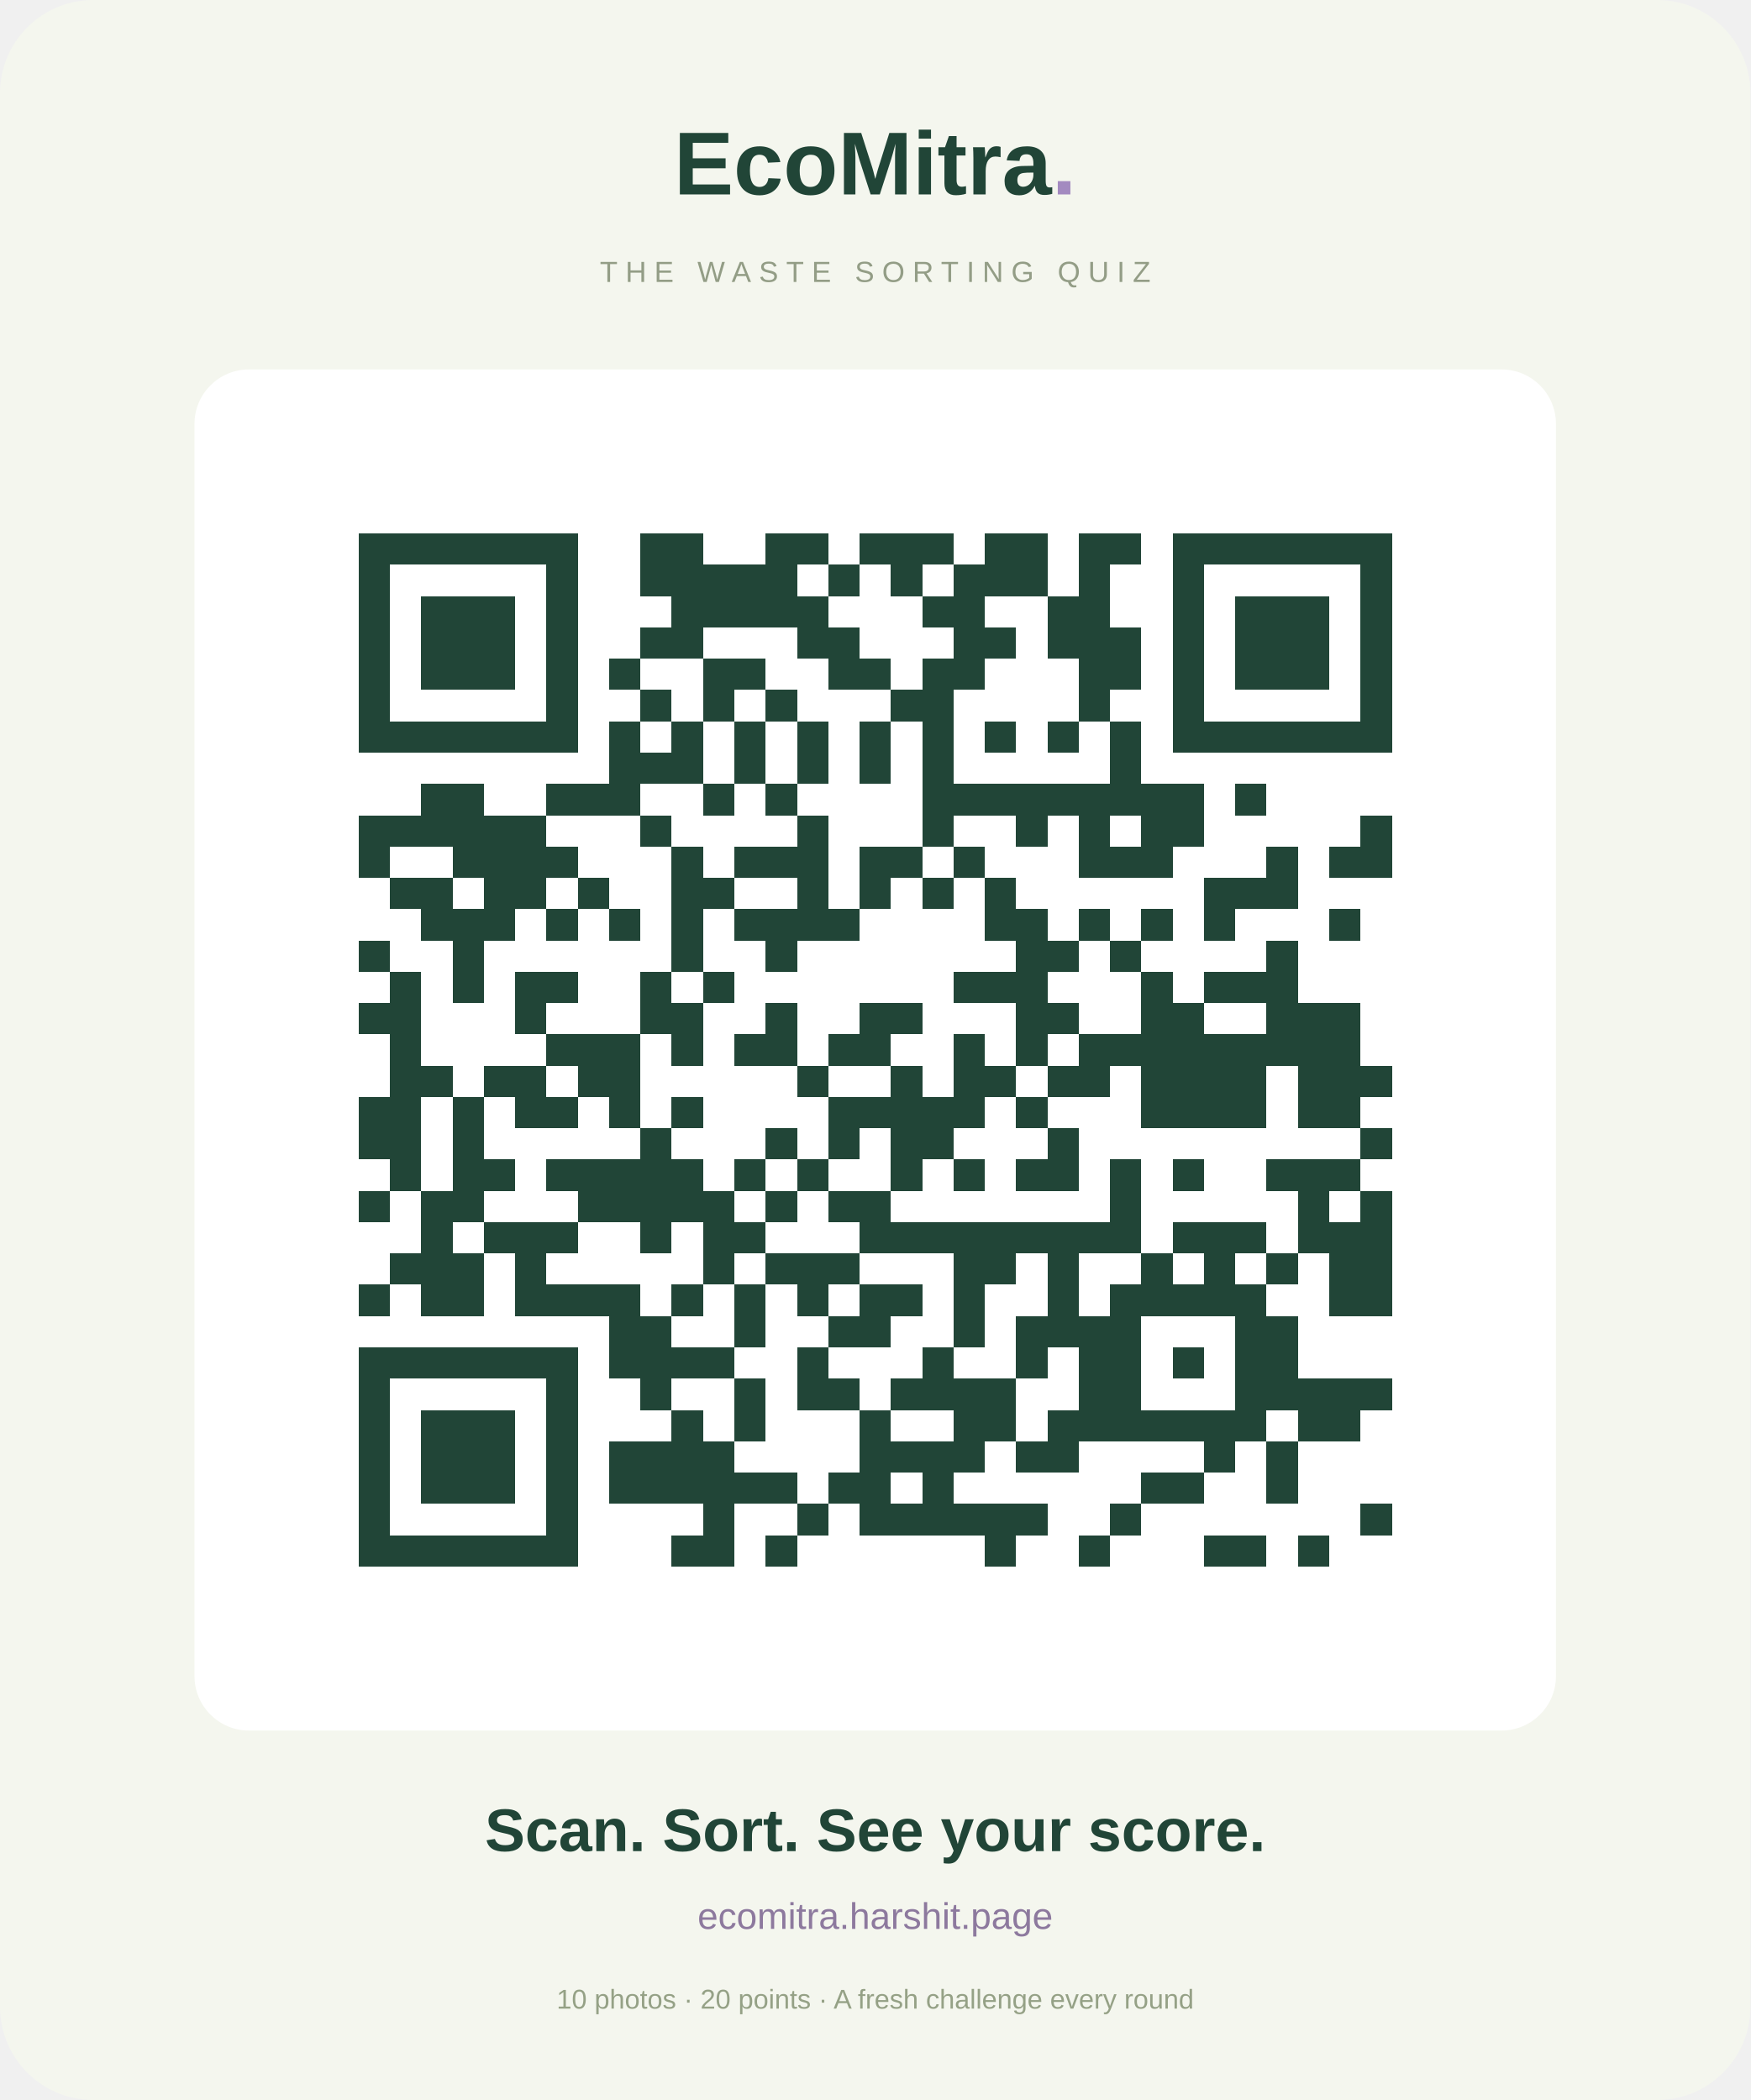
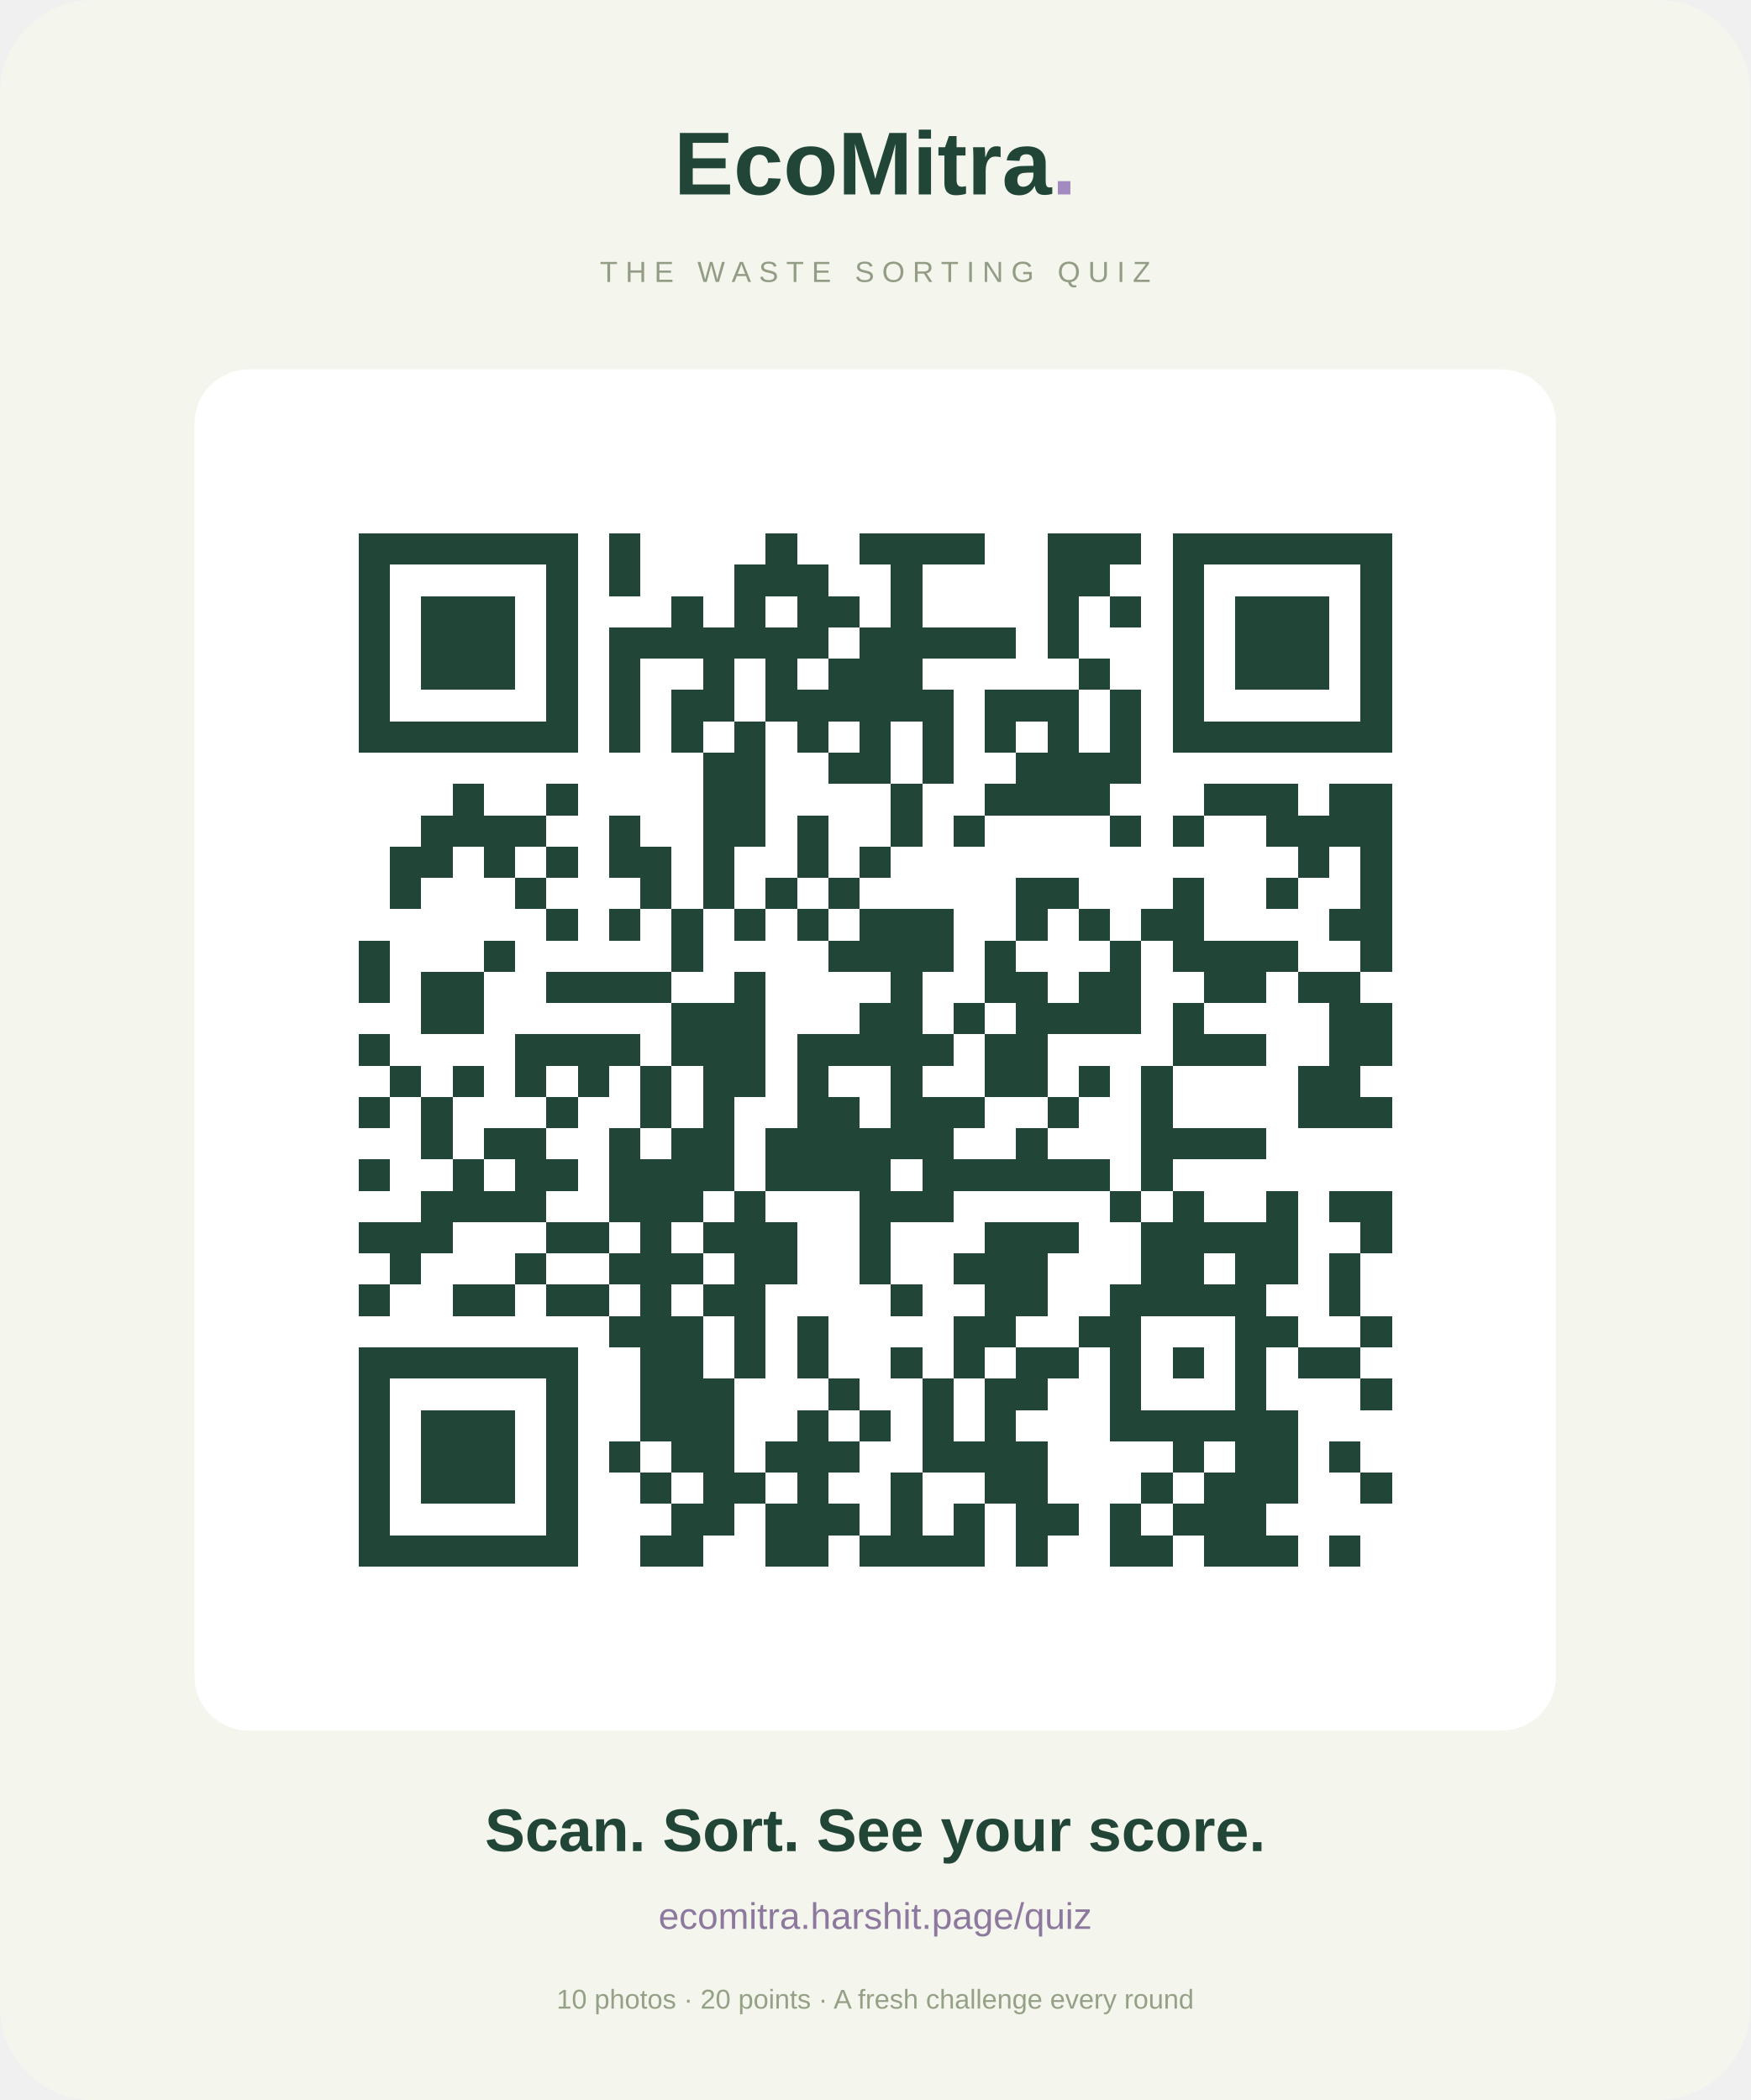
<svg xmlns="http://www.w3.org/2000/svg" width="900" height="1080" viewBox="0 0 900 1080">
  <rect width="900" height="1080" rx="48" fill="#f4f6ee" />
  <text x="450" y="100" text-anchor="middle" font-family="Arial,sans-serif" font-size="46" font-weight="700" fill="#214537">EcoMitra<tspan fill="#a38ac0">.</tspan>
  </text>
  <text x="450" y="145" text-anchor="middle" font-family="Arial,sans-serif" font-size="15" letter-spacing="4" fill="#939d86">THE WASTE SORTING QUIZ</text>
  <rect x="100" y="190" width="700" height="700" rx="28" fill="white" />
  <svg x="120" y="210" width="660" height="660" viewBox="0 0 41 41" shape-rendering="crispEdges">
    <path fill="#ffffff" d="M0 0h41v41H0z" />
-     <path stroke="#214537" d="M4 4.5h7m2 0h2m2 0h2m1 0h3m1 0h2m1 0h2m1 0h7M4 5.5h1m5 0h1m2 0h5m1 0h1m1 0h1m1 0h3m1 0h1m2 0h1m5 0h1M4 6.5h1m1 0h3m1 0h1m3 0h5m3 0h2m2 0h2m2 0h1m1 0h3m1 0h1M4 7.5h1m1 0h3m1 0h1m2 0h2m3 0h2m3 0h2m1 0h3m1 0h1m1 0h3m1 0h1M4 8.5h1m1 0h3m1 0h1m1 0h1m2 0h2m2 0h2m1 0h2m3 0h2m1 0h1m1 0h3m1 0h1M4 9.5h1m5 0h1m2 0h1m1 0h1m1 0h1m3 0h2m4 0h1m2 0h1m5 0h1M4 10.5h7m1 0h1m1 0h1m1 0h1m1 0h1m1 0h1m1 0h1m1 0h1m1 0h1m1 0h1m1 0h7M12 11.5h3m1 0h1m1 0h1m1 0h1m1 0h1m5 0h1M6 12.5h2m2 0h3m2 0h1m1 0h1m4 0h9m1 0h1M4 13.5h6m3 0h1m4 0h1m3 0h1m2 0h1m1 0h1m1 0h2m5 0h1M4 14.5h1m2 0h4m3 0h1m1 0h3m1 0h2m1 0h1m3 0h3m3 0h1m1 0h2M5 15.5h2m1 0h2m1 0h1m2 0h2m2 0h1m1 0h1m1 0h1m1 0h1m6 0h3M6 16.5h3m1 0h1m1 0h1m1 0h1m1 0h4m4 0h2m1 0h1m1 0h1m1 0h1m3 0h1M4 17.5h1m2 0h1m6 0h1m2 0h1m7 0h2m1 0h1m4 0h1M5 18.5h1m1 0h1m1 0h2m2 0h1m1 0h1m7 0h3m3 0h1m1 0h3M4 19.5h2m3 0h1m3 0h2m2 0h1m2 0h2m3 0h2m2 0h2m2 0h3M5 20.5h1m4 0h3m1 0h1m1 0h2m1 0h2m2 0h1m1 0h1m1 0h9M5 21.5h2m1 0h2m1 0h2m5 0h1m2 0h1m1 0h2m1 0h2m1 0h4m1 0h3M4 22.5h2m1 0h1m1 0h2m1 0h1m1 0h1m4 0h5m1 0h1m3 0h4m1 0h2M4 23.5h2m1 0h1m5 0h1m3 0h1m1 0h1m1 0h2m3 0h1m9 0h1M5 24.5h1m1 0h2m1 0h5m1 0h1m1 0h1m2 0h1m1 0h1m1 0h2m1 0h1m1 0h1m2 0h3M4 25.5h1m1 0h2m3 0h5m1 0h1m1 0h2m7 0h1m5 0h1m1 0h1M6 26.5h1m1 0h3m2 0h1m1 0h2m3 0h9m1 0h3m1 0h3M5 27.5h3m1 0h1m5 0h1m1 0h3m3 0h2m1 0h1m2 0h1m1 0h1m1 0h1m1 0h2M4 28.5h1m1 0h2m1 0h4m1 0h1m1 0h1m1 0h1m1 0h2m1 0h1m2 0h1m1 0h5m2 0h2M12 29.5h2m2 0h1m2 0h2m2 0h1m1 0h4m3 0h2M4 30.5h7m1 0h4m2 0h1m3 0h1m2 0h1m1 0h2m1 0h1m1 0h2M4 31.5h1m5 0h1m2 0h1m2 0h1m1 0h2m1 0h4m2 0h2m3 0h5M4 32.5h1m1 0h3m1 0h1m3 0h1m1 0h1m3 0h1m2 0h2m1 0h7m1 0h2M4 33.5h1m1 0h3m1 0h1m1 0h4m4 0h4m1 0h2m4 0h1m1 0h1M4 34.5h1m1 0h3m1 0h1m1 0h6m1 0h2m1 0h1m6 0h2m2 0h1M4 35.5h1m5 0h1m4 0h1m2 0h1m1 0h6m2 0h1m7 0h1M4 36.5h7m3 0h2m1 0h1m6 0h1m2 0h1m3 0h2m1 0h1" />
+     <path stroke="#214537" d="M4 4.5h7m1 0h1m4 0h1m2 0h4m2 0h3m1 0h7M4 5.5h1m5 0h1m1 0h1m3 0h3m2 0h1m4 0h2m2 0h1m5 0h1M4 6.5h1m1 0h3m1 0h1m3 0h1m1 0h1m1 0h2m1 0h1m4 0h1m1 0h1m1 0h1m1 0h3m1 0h1M4 7.5h1m1 0h3m1 0h1m1 0h7m1 0h5m1 0h1m3 0h1m1 0h3m1 0h1M4 8.5h1m1 0h3m1 0h1m1 0h1m2 0h1m1 0h1m1 0h3m5 0h1m2 0h1m1 0h3m1 0h1M4 9.5h1m5 0h1m1 0h1m1 0h2m1 0h6m1 0h3m1 0h1m1 0h1m5 0h1M4 10.5h7m1 0h1m1 0h1m1 0h1m1 0h1m1 0h1m1 0h1m1 0h1m1 0h1m1 0h1m1 0h7M15 11.5h2m2 0h2m1 0h1m2 0h4M7 12.5h1m2 0h1m4 0h2m4 0h1m2 0h4m3 0h3m1 0h2M6 13.5h4m2 0h1m2 0h2m1 0h1m2 0h1m1 0h1m4 0h1m1 0h1m2 0h4M5 14.5h2m1 0h1m1 0h1m1 0h2m1 0h1m2 0h1m1 0h1m13 0h1m1 0h1M5 15.5h1m3 0h1m3 0h1m1 0h1m1 0h1m1 0h1m5 0h2m3 0h1m2 0h1m2 0h1M10 16.5h1m1 0h1m1 0h1m1 0h1m1 0h1m1 0h3m2 0h1m1 0h1m1 0h2m4 0h2M4 17.5h1m3 0h1m5 0h1m4 0h4m1 0h1m3 0h1m1 0h4m2 0h1M4 18.5h1m1 0h2m2 0h4m2 0h1m4 0h1m2 0h2m1 0h2m2 0h2m1 0h2M6 19.5h2m6 0h3m3 0h2m1 0h1m1 0h4m1 0h1m4 0h2M4 20.5h1m4 0h4m1 0h3m1 0h5m1 0h2m4 0h3m2 0h2M5 21.5h1m1 0h1m1 0h1m1 0h1m1 0h1m1 0h2m1 0h1m2 0h1m2 0h2m1 0h1m1 0h1m4 0h2M4 22.5h1m1 0h1m3 0h1m2 0h1m1 0h1m2 0h2m1 0h3m2 0h1m2 0h1m4 0h3M6 23.5h1m1 0h2m2 0h1m1 0h2m1 0h6m2 0h1m3 0h4M4 24.5h1m2 0h1m1 0h2m1 0h4m1 0h4m1 0h6m1 0h1M6 25.5h4m2 0h3m1 0h1m3 0h3m5 0h1m1 0h1m2 0h1m1 0h2M4 26.5h3m3 0h2m1 0h1m1 0h3m2 0h1m3 0h3m2 0h5m2 0h1M5 27.5h1m3 0h1m2 0h3m1 0h2m2 0h1m2 0h3m3 0h2m1 0h2m1 0h1M4 28.5h1m2 0h2m1 0h2m1 0h1m1 0h2m4 0h1m2 0h2m2 0h5m2 0h1M12 29.5h3m1 0h1m1 0h1m4 0h2m2 0h2m3 0h2m2 0h1M4 30.5h7m2 0h2m1 0h1m1 0h1m2 0h1m1 0h1m1 0h2m1 0h1m1 0h1m1 0h1m1 0h2M4 31.5h1m5 0h1m2 0h3m3 0h1m2 0h1m1 0h2m2 0h1m3 0h1m3 0h1M4 32.5h1m1 0h3m1 0h1m2 0h3m2 0h1m1 0h1m1 0h1m1 0h1m3 0h6M4 33.5h1m1 0h3m1 0h1m1 0h1m1 0h2m1 0h3m2 0h4m4 0h1m1 0h2m1 0h1M4 34.5h1m1 0h3m1 0h1m2 0h1m1 0h2m1 0h1m2 0h1m2 0h2m3 0h1m1 0h3m2 0h1M4 35.5h1m5 0h1m3 0h2m1 0h3m1 0h1m1 0h1m1 0h2m1 0h1m1 0h3M4 36.5h7m2 0h2m2 0h2m1 0h4m1 0h1m2 0h2m1 0h3m1 0h1" />
  </svg>
  <text x="450" y="952" text-anchor="middle" font-family="Arial,sans-serif" font-size="31" font-weight="600" fill="#214537">Scan. Sort. See your score.</text>
-   <text x="450" y="992" text-anchor="middle" font-family="Arial,sans-serif" font-size="19" fill="#8d799e">ecomitra.harshit.page</text>
+   <text x="450" y="992" text-anchor="middle" font-family="Arial,sans-serif" font-size="19" fill="#8d799e">ecomitra.harshit.page/quiz</text>
  <text x="450" y="1033" text-anchor="middle" font-family="Arial,sans-serif" font-size="14" fill="#95a186">10 photos · 20 points · A fresh challenge every round</text>
</svg>
